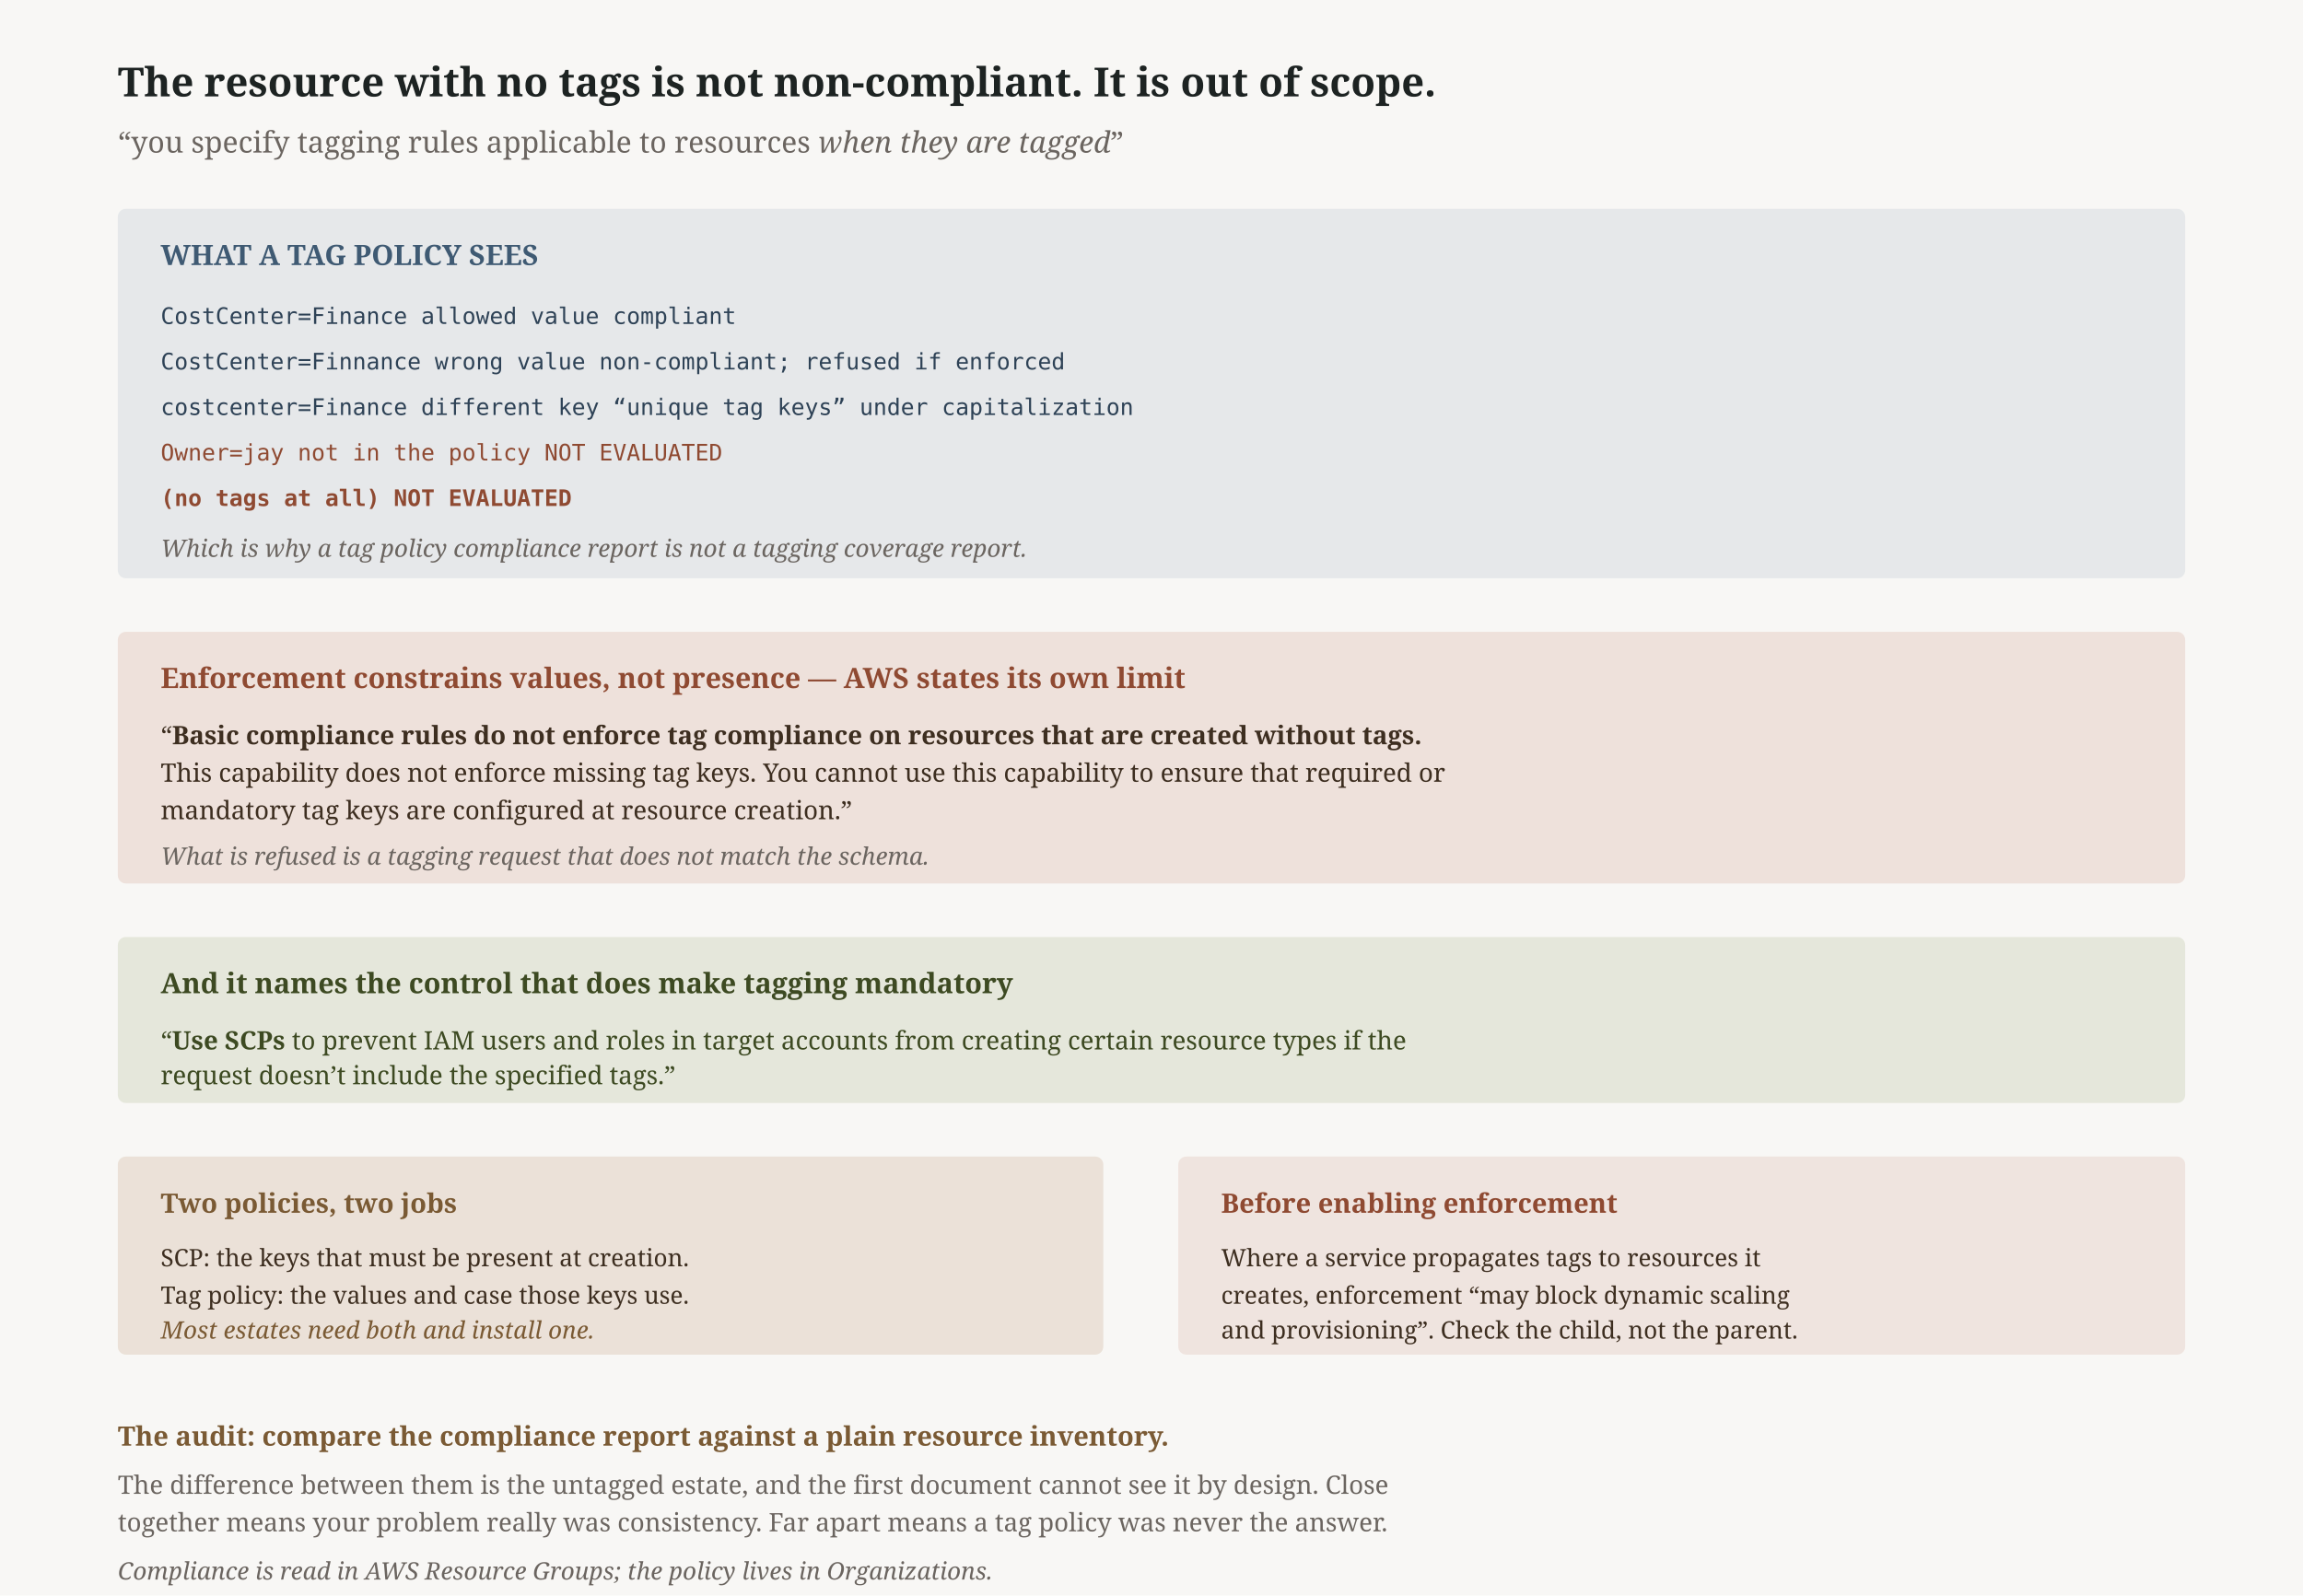
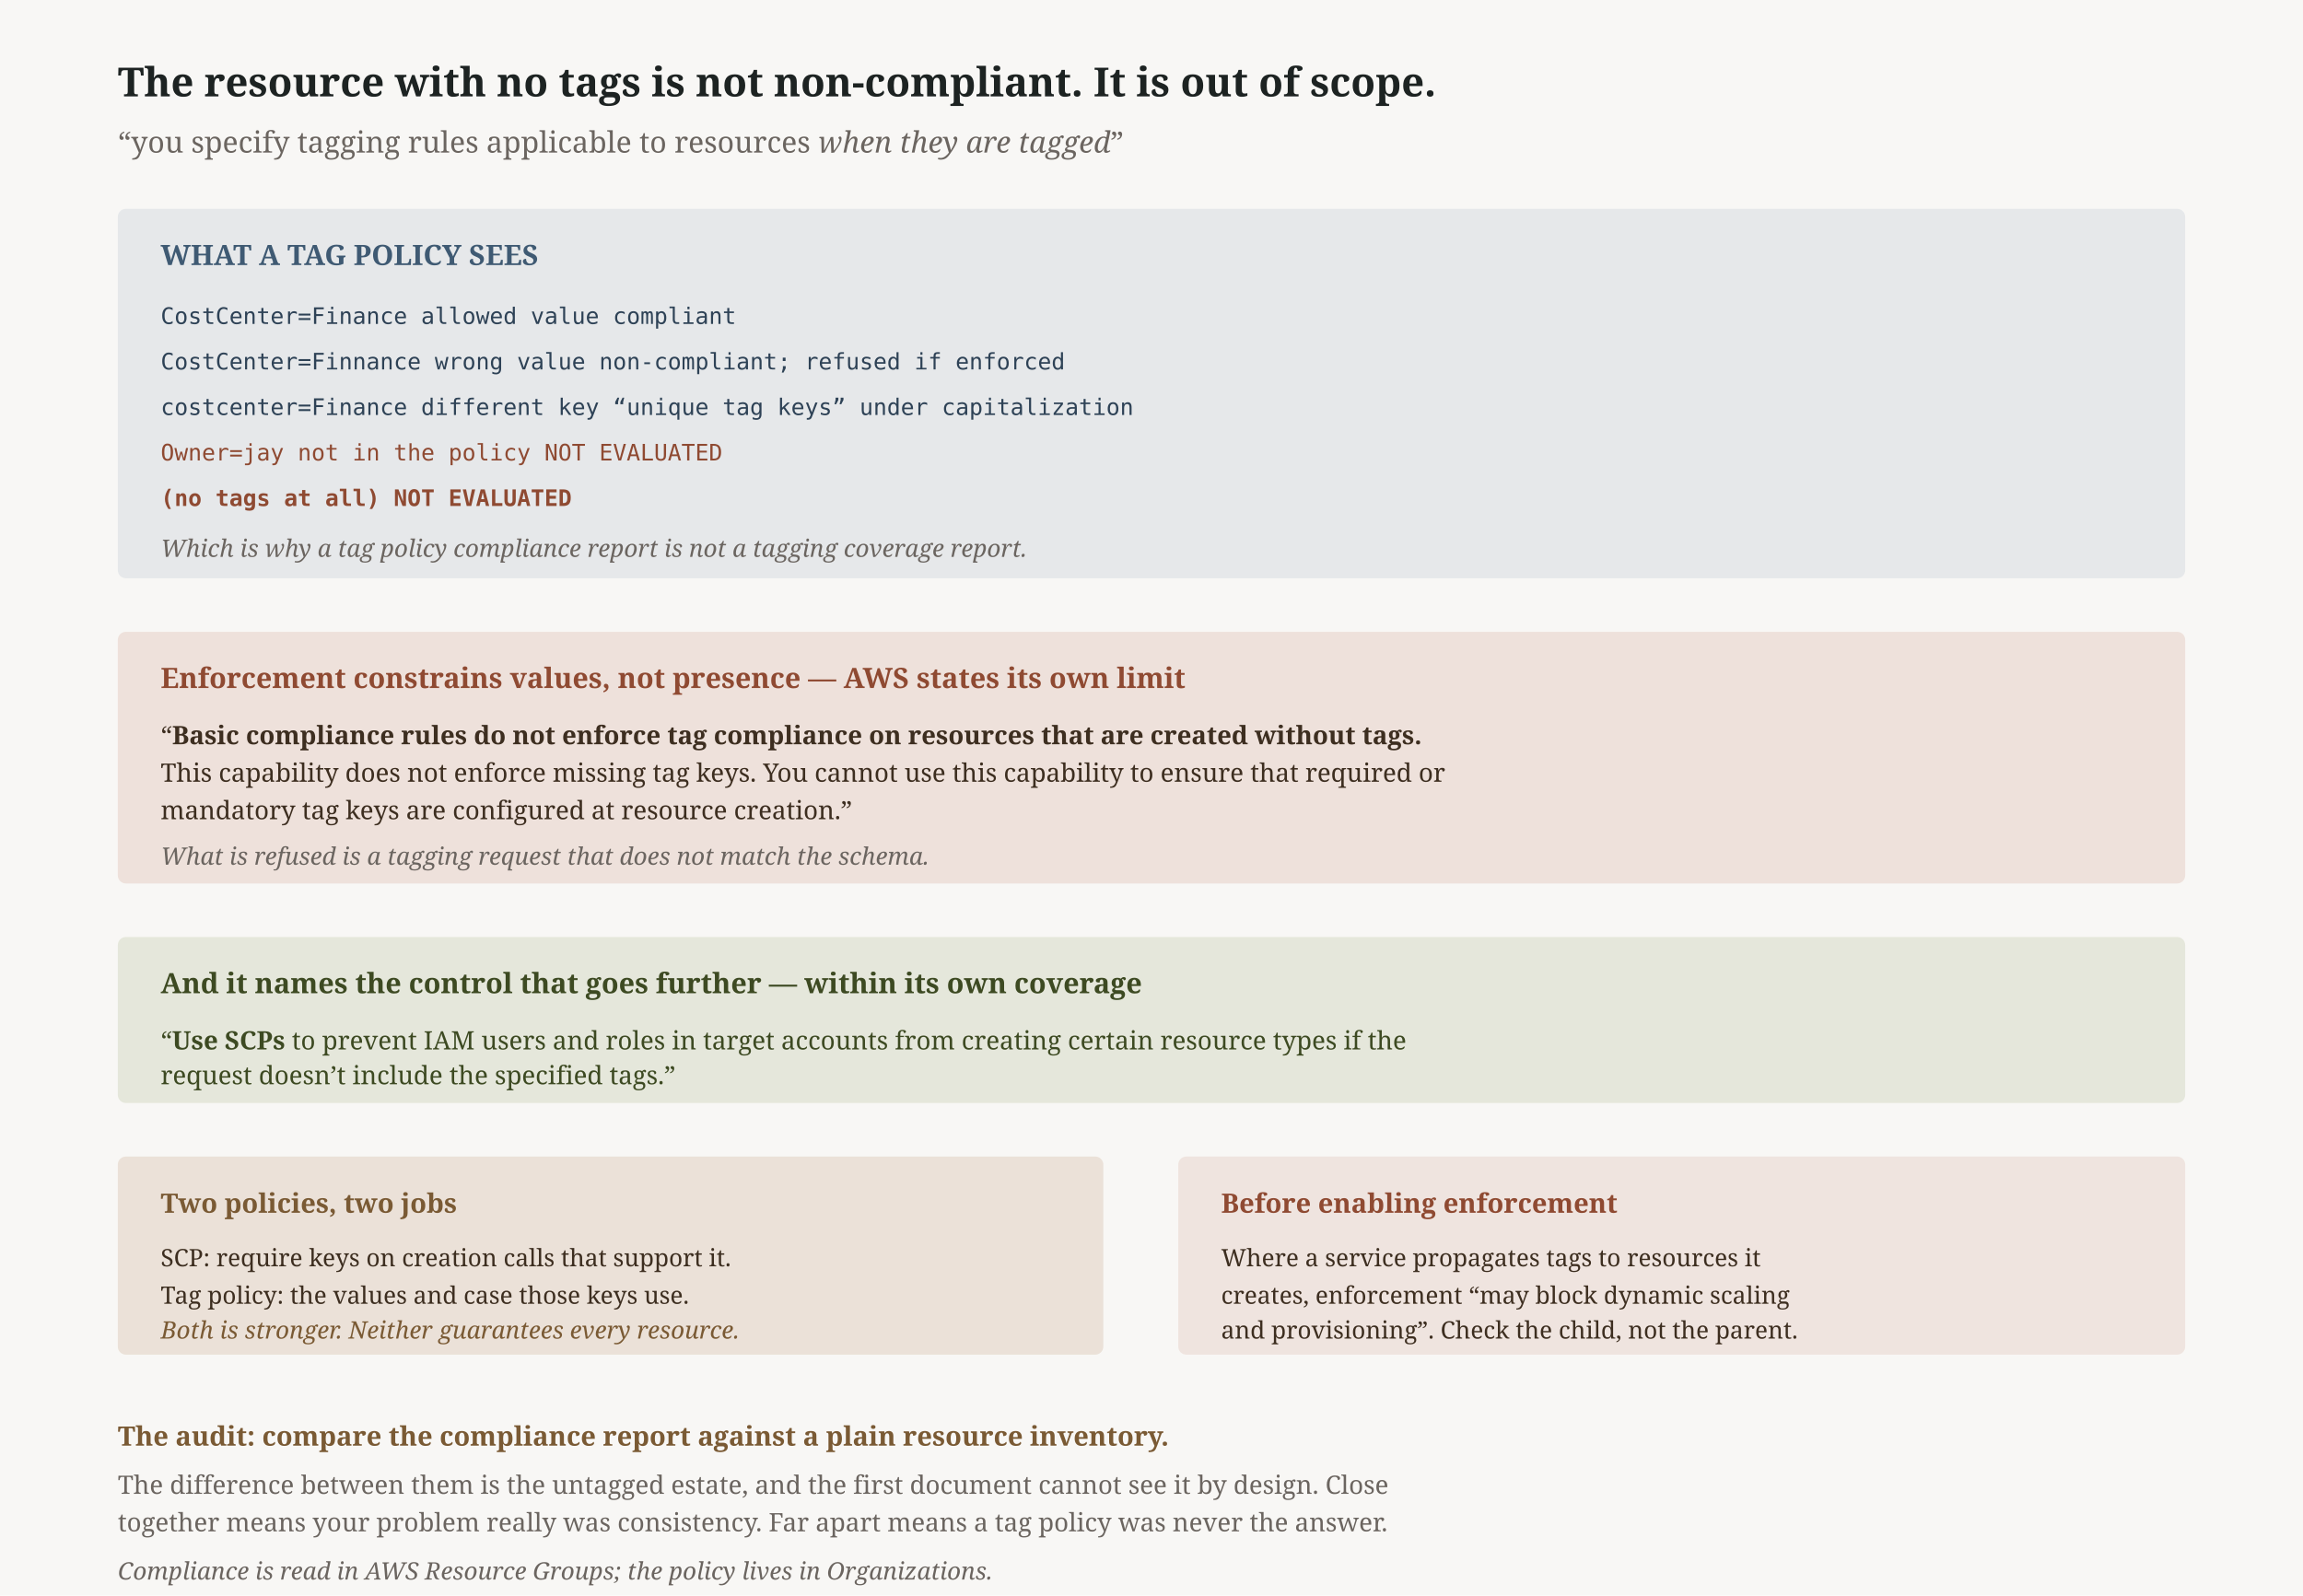
- <svg xmlns="http://www.w3.org/2000/svg" viewBox="0 0 860 596" style="width:100%;max-width:860px;" role="img" aria-label="Diagram: what an AWS Organizations tag policy evaluates and what it does not. AWS states that in a tag policy you specify tagging rules applicable to resources when they are tagged, and that untagged resources or tags that are not defined in the tag policy are not evaluated for compliance with the tag policy. A resource tagged with an allowed value is compliant; one tagged with a disallowed value is non-compliant and its tagging request is refused where enforcement is on for that resource type; a resource tagged with different capitalisation is treated as carrying a different key, because capitalization treats CostCenter, costCenter and Costcenter as unique tag keys; a tag not named in the policy is not evaluated; and a resource with no tags at all is not evaluated either. Enforcement prevents noncompliant tagging requests from completing and can prevent resource creation where tag values do not meet requirements, but basic compliance rules do not enforce tag compliance on resources created without tags and cannot ensure that required or mandatory tag keys are configured at resource creation. AWS directs customers to use SCPs to prevent IAM users and roles from creating certain resource types if the request does not include the specified tags. Enforcement applies only to supported resource types, and where a service propagates tags to resources it creates, enabling enforcement may block dynamic scaling and provisioning.">
+ <svg xmlns="http://www.w3.org/2000/svg" viewBox="0 0 860 596" style="width:100%;max-width:860px;" role="img" aria-label="Diagram: what an AWS Organizations tag policy evaluates and what it does not. AWS states that in a tag policy you specify tagging rules applicable to resources when they are tagged, and that untagged resources or tags that are not defined in the tag policy are not evaluated for compliance with the tag policy. A resource tagged with an allowed value is compliant; one tagged with a disallowed value is non-compliant and its tagging request is refused where enforcement is on for that resource type; a resource tagged with different capitalisation is treated as carrying a different key, because capitalization treats CostCenter, costCenter and Costcenter as unique tag keys; a tag not named in the policy is not evaluated; and a resource with no tags at all is not evaluated either. Enforcement prevents noncompliant tagging requests from completing and can prevent resource creation where tag values do not meet requirements, but basic compliance rules do not enforce tag compliance on resources created without tags and cannot ensure that required or mandatory tag keys are configured at resource creation. AWS directs customers to use SCPs to prevent IAM users and roles from creating certain resource types if the request does not include the specified tags; that coverage depends on which creation APIs support tag-on-create, which condition keys apply, and the principals an SCP does not govern, such as service-linked roles. Enforcement applies only to supported resource types, and where a service propagates tags to resources it creates, enabling enforcement may block dynamic scaling and provisioning.">
  <rect width="860" height="596" fill="#F8F7F5" />
  <text x="44" y="36" font-family="Georgia, serif" font-size="15" font-weight="bold" fill="#1D2322">The resource with no tags is not non-compliant. It is out of scope.</text>
  <text x="44" y="57" font-family="Georgia, serif" font-size="11" fill="#6B6560">“you specify tagging rules applicable to resources <tspan font-style="italic">when they are tagged</tspan>”</text>
  <rect x="44" y="78" width="772" height="138" rx="3" fill="#5B7B9A" opacity="0.12" />
  <text x="60" y="99" font-family="Georgia, serif" font-size="10.5" font-weight="bold" fill="#3F5A73">WHAT A TAG POLICY SEES</text>
  <text x="60" y="121" font-family="Consolas, monospace" font-size="8.5" fill="#2E4256">CostCenter=Finance      allowed value          compliant</text>
  <text x="60" y="138" font-family="Consolas, monospace" font-size="8.5" fill="#2E4256">CostCenter=Finnance     wrong value            non-compliant; refused if enforced</text>
  <text x="60" y="155" font-family="Consolas, monospace" font-size="8.5" fill="#2E4256">costcenter=Finance      different key          “unique tag keys” under capitalization</text>
  <text x="60" y="172" font-family="Consolas, monospace" font-size="8.5" fill="#8F4A32">Owner=jay               not in the policy      NOT EVALUATED</text>
  <text x="60" y="189" font-family="Consolas, monospace" font-size="8.5" font-weight="bold" fill="#8F4A32">(no tags at all)                               NOT EVALUATED</text>
  <text x="60" y="208" font-family="Georgia, serif" font-size="9" font-style="italic" fill="#6B6560">Which is why a tag policy compliance report is not a tagging coverage report.</text>
  <rect x="44" y="236" width="772" height="94" rx="3" fill="#B5654A" opacity="0.15" />
  <text x="60" y="257" font-family="Georgia, serif" font-size="10.5" font-weight="bold" fill="#8F4A32">Enforcement constrains values, not presence — AWS states its own limit</text>
  <text x="60" y="278" font-family="Georgia, serif" font-size="9.5" fill="#3D2E20">“<tspan font-weight="bold">Basic compliance rules do not enforce tag compliance on resources that are created without tags.</tspan>
  </text>
  <text x="60" y="292" font-family="Georgia, serif" font-size="9.5" fill="#3D2E20">This capability does not enforce missing tag keys. You cannot use this capability to ensure that required or</text>
  <text x="60" y="306" font-family="Georgia, serif" font-size="9.5" fill="#3D2E20">mandatory tag keys are configured at resource creation.”</text>
  <text x="60" y="323" font-family="Georgia, serif" font-size="9" font-style="italic" fill="#6B6560">What is refused is a tagging request that does not match the schema.</text>
  <rect x="44" y="350" width="772" height="62" rx="3" fill="#8A9A5B" opacity="0.17" />
-   <text x="60" y="371" font-family="Georgia, serif" font-size="10.5" font-weight="bold" fill="#3D4A22">And it names the control that does make tagging mandatory</text>
+   <text x="60" y="371" font-family="Georgia, serif" font-size="10.5" font-weight="bold" fill="#3D4A22">And it names the control that goes further — within its own coverage</text>
  <text x="60" y="392" font-family="Georgia, serif" font-size="9.5" fill="#3D4A22">“<tspan font-weight="bold">Use SCPs</tspan> to prevent IAM users and roles in target accounts from creating certain resource types if the</text>
  <text x="60" y="405" font-family="Georgia, serif" font-size="9.5" fill="#3D4A22">request doesn’t include the specified tags.”</text>
  <rect x="44" y="432" width="368" height="74" rx="3" fill="#C4A484" opacity="0.26" />
  <text x="60" y="453" font-family="Georgia, serif" font-size="10" font-weight="bold" fill="#7A5A34">Two policies, two jobs</text>
-   <text x="60" y="473" font-family="Georgia, serif" font-size="9" fill="#3D2E20">SCP: the keys that must be present at creation.</text>
+   <text x="60" y="473" font-family="Georgia, serif" font-size="9" fill="#3D2E20">SCP: require keys on creation calls that support it.</text>
  <text x="60" y="487" font-family="Georgia, serif" font-size="9" fill="#3D2E20">Tag policy: the values and case those keys use.</text>
-   <text x="60" y="500" font-family="Georgia, serif" font-size="9" font-style="italic" fill="#7A5A34">Most estates need both and install one.</text>
+   <text x="60" y="500" font-family="Georgia, serif" font-size="9" font-style="italic" fill="#7A5A34">Both is stronger. Neither guarantees every resource.</text>
  <rect x="440" y="432" width="376" height="74" rx="3" fill="#B5654A" opacity="0.13" />
  <text x="456" y="453" font-family="Georgia, serif" font-size="10" font-weight="bold" fill="#8F4A32">Before enabling enforcement</text>
  <text x="456" y="473" font-family="Georgia, serif" font-size="9" fill="#3D2E20">Where a service propagates tags to resources it</text>
  <text x="456" y="487" font-family="Georgia, serif" font-size="9" fill="#3D2E20">creates, enforcement “may block dynamic scaling</text>
  <text x="456" y="500" font-family="Georgia, serif" font-size="9" fill="#3D2E20">and provisioning”. Check the child, not the parent.</text>
  <text x="44" y="540" font-family="Georgia, serif" font-size="10" font-weight="bold" fill="#7A5A34">The audit: compare the compliance report against a plain resource inventory.</text>
  <text x="44" y="558" font-family="Georgia, serif" font-size="9.5" fill="#6B6560">The difference between them is the untagged estate, and the first document cannot see it by design. Close</text>
  <text x="44" y="572" font-family="Georgia, serif" font-size="9.5" fill="#6B6560">together means your problem really was consistency. Far apart means a tag policy was never the answer.</text>
  <text x="44" y="590" font-family="Georgia, serif" font-size="9" font-style="italic" fill="#6B6560">Compliance is read in AWS Resource Groups; the policy lives in Organizations.</text>
</svg>
